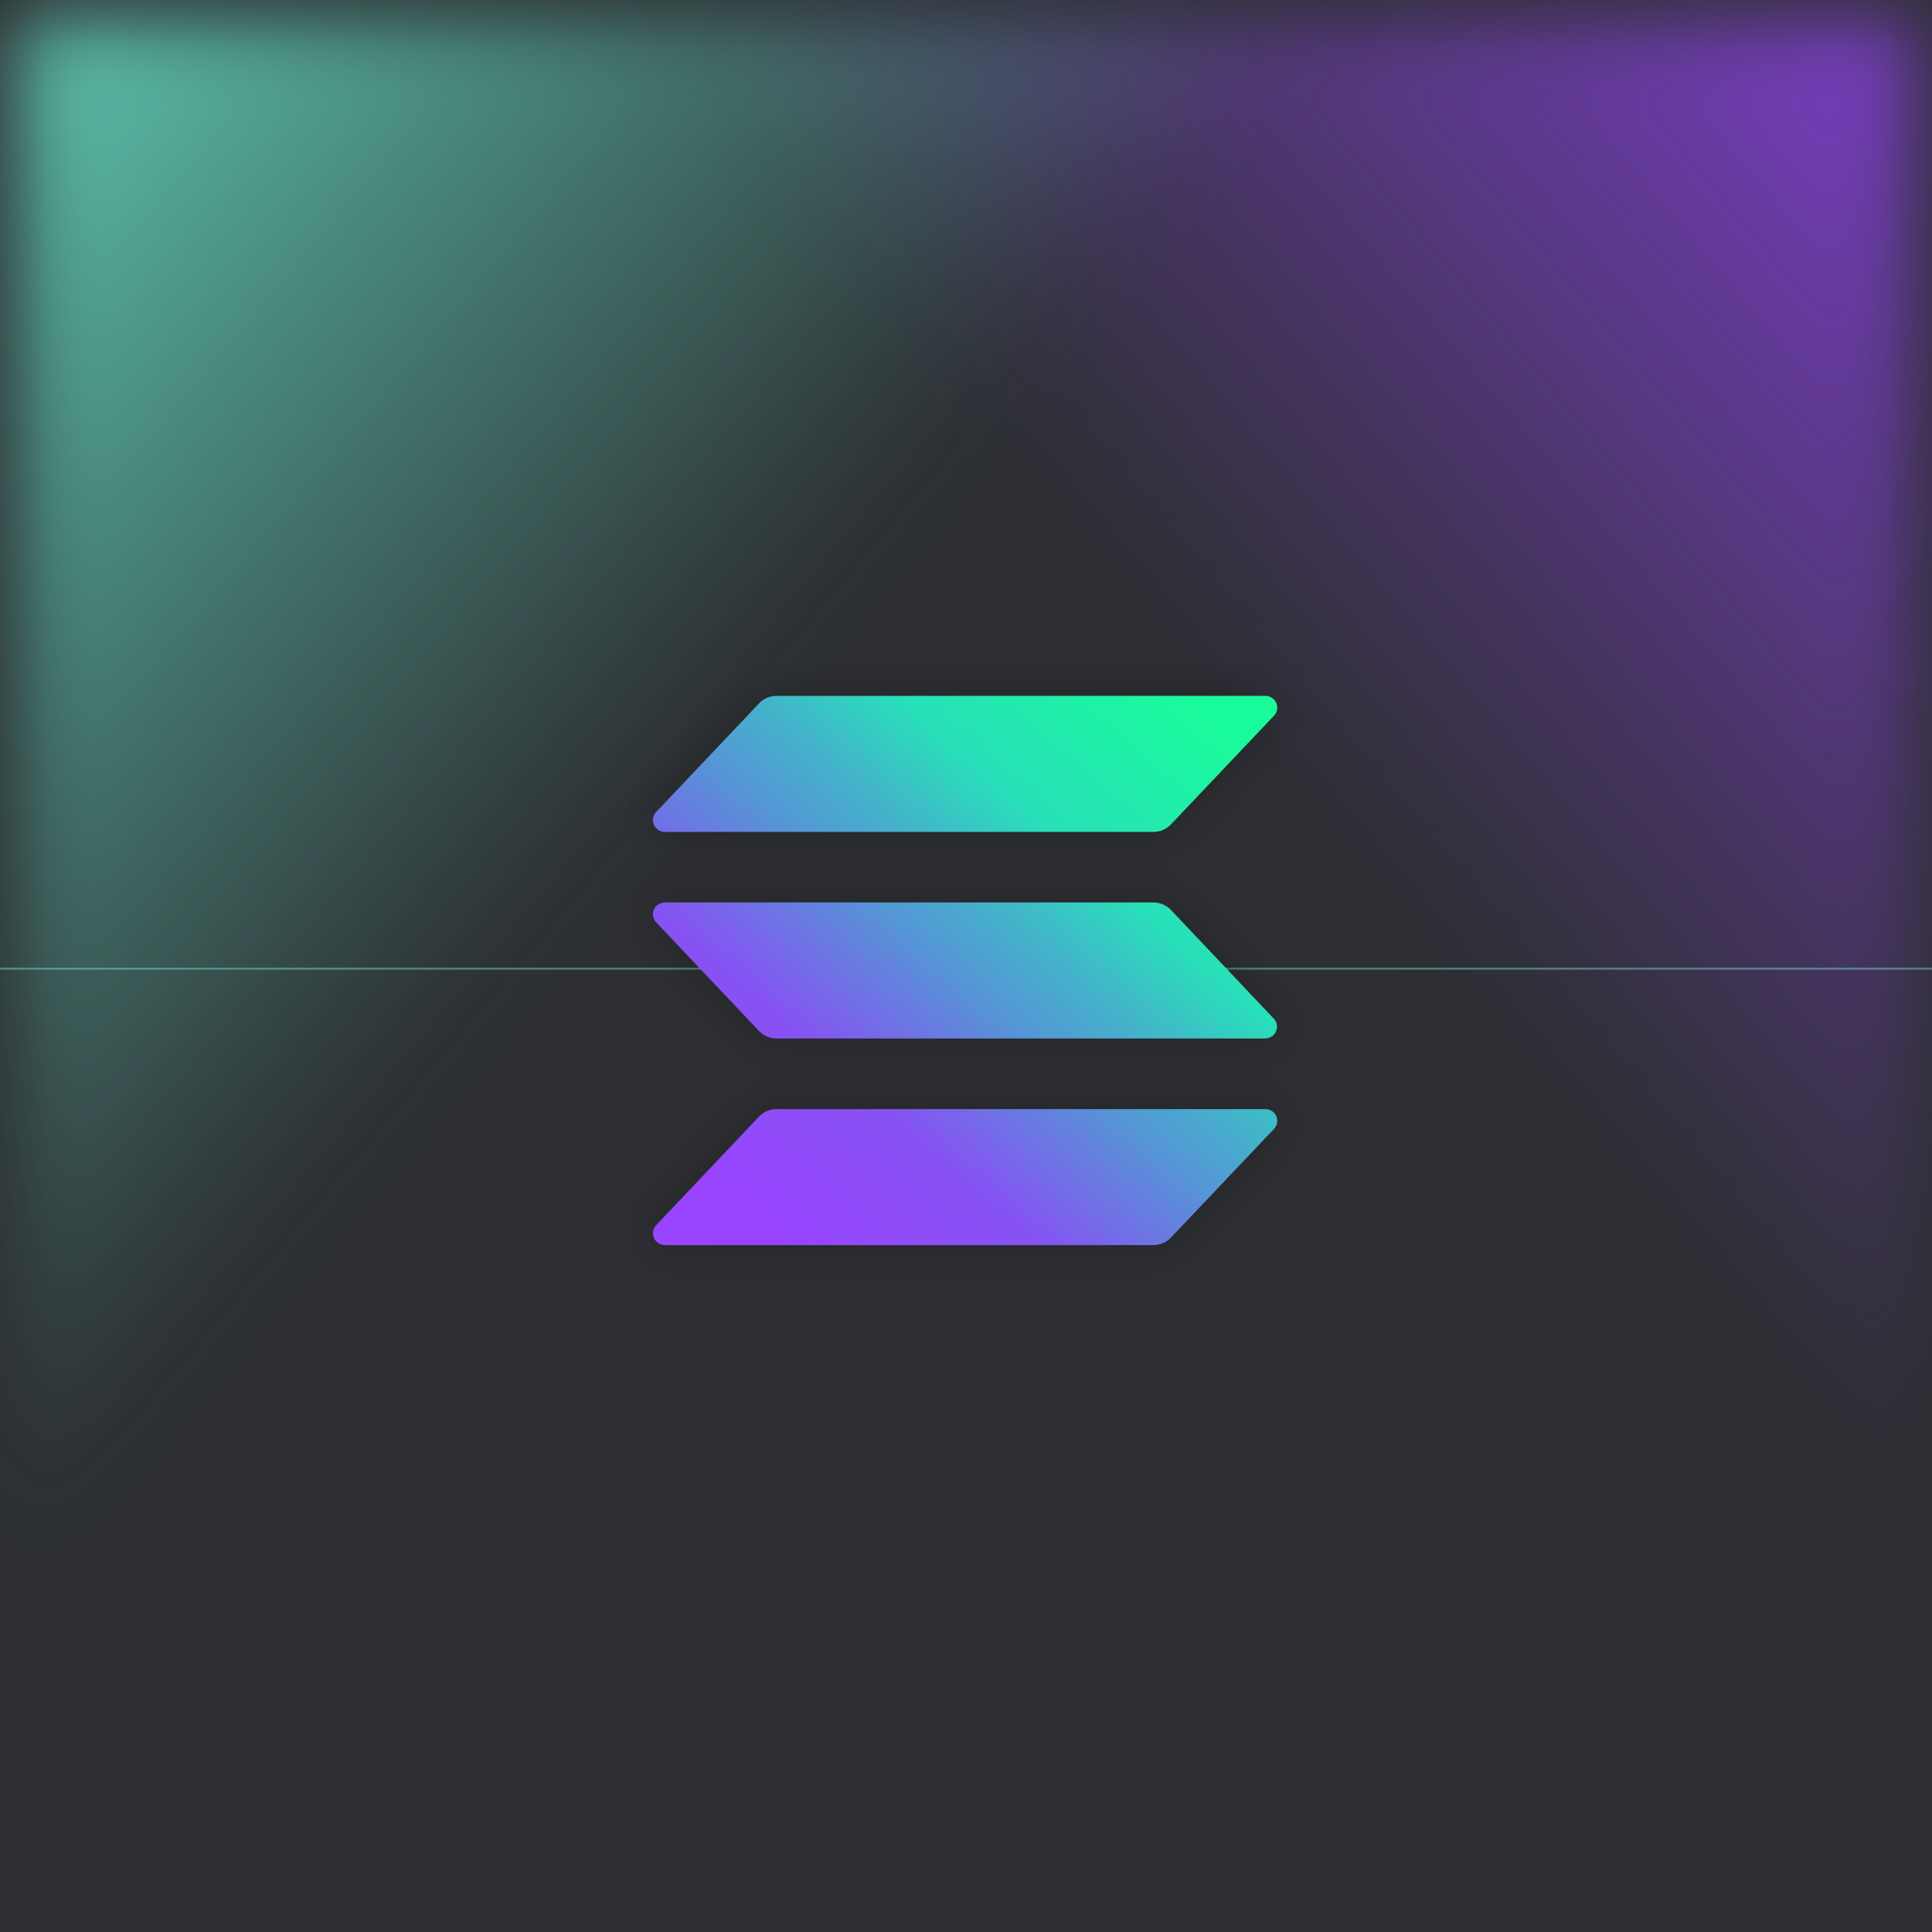
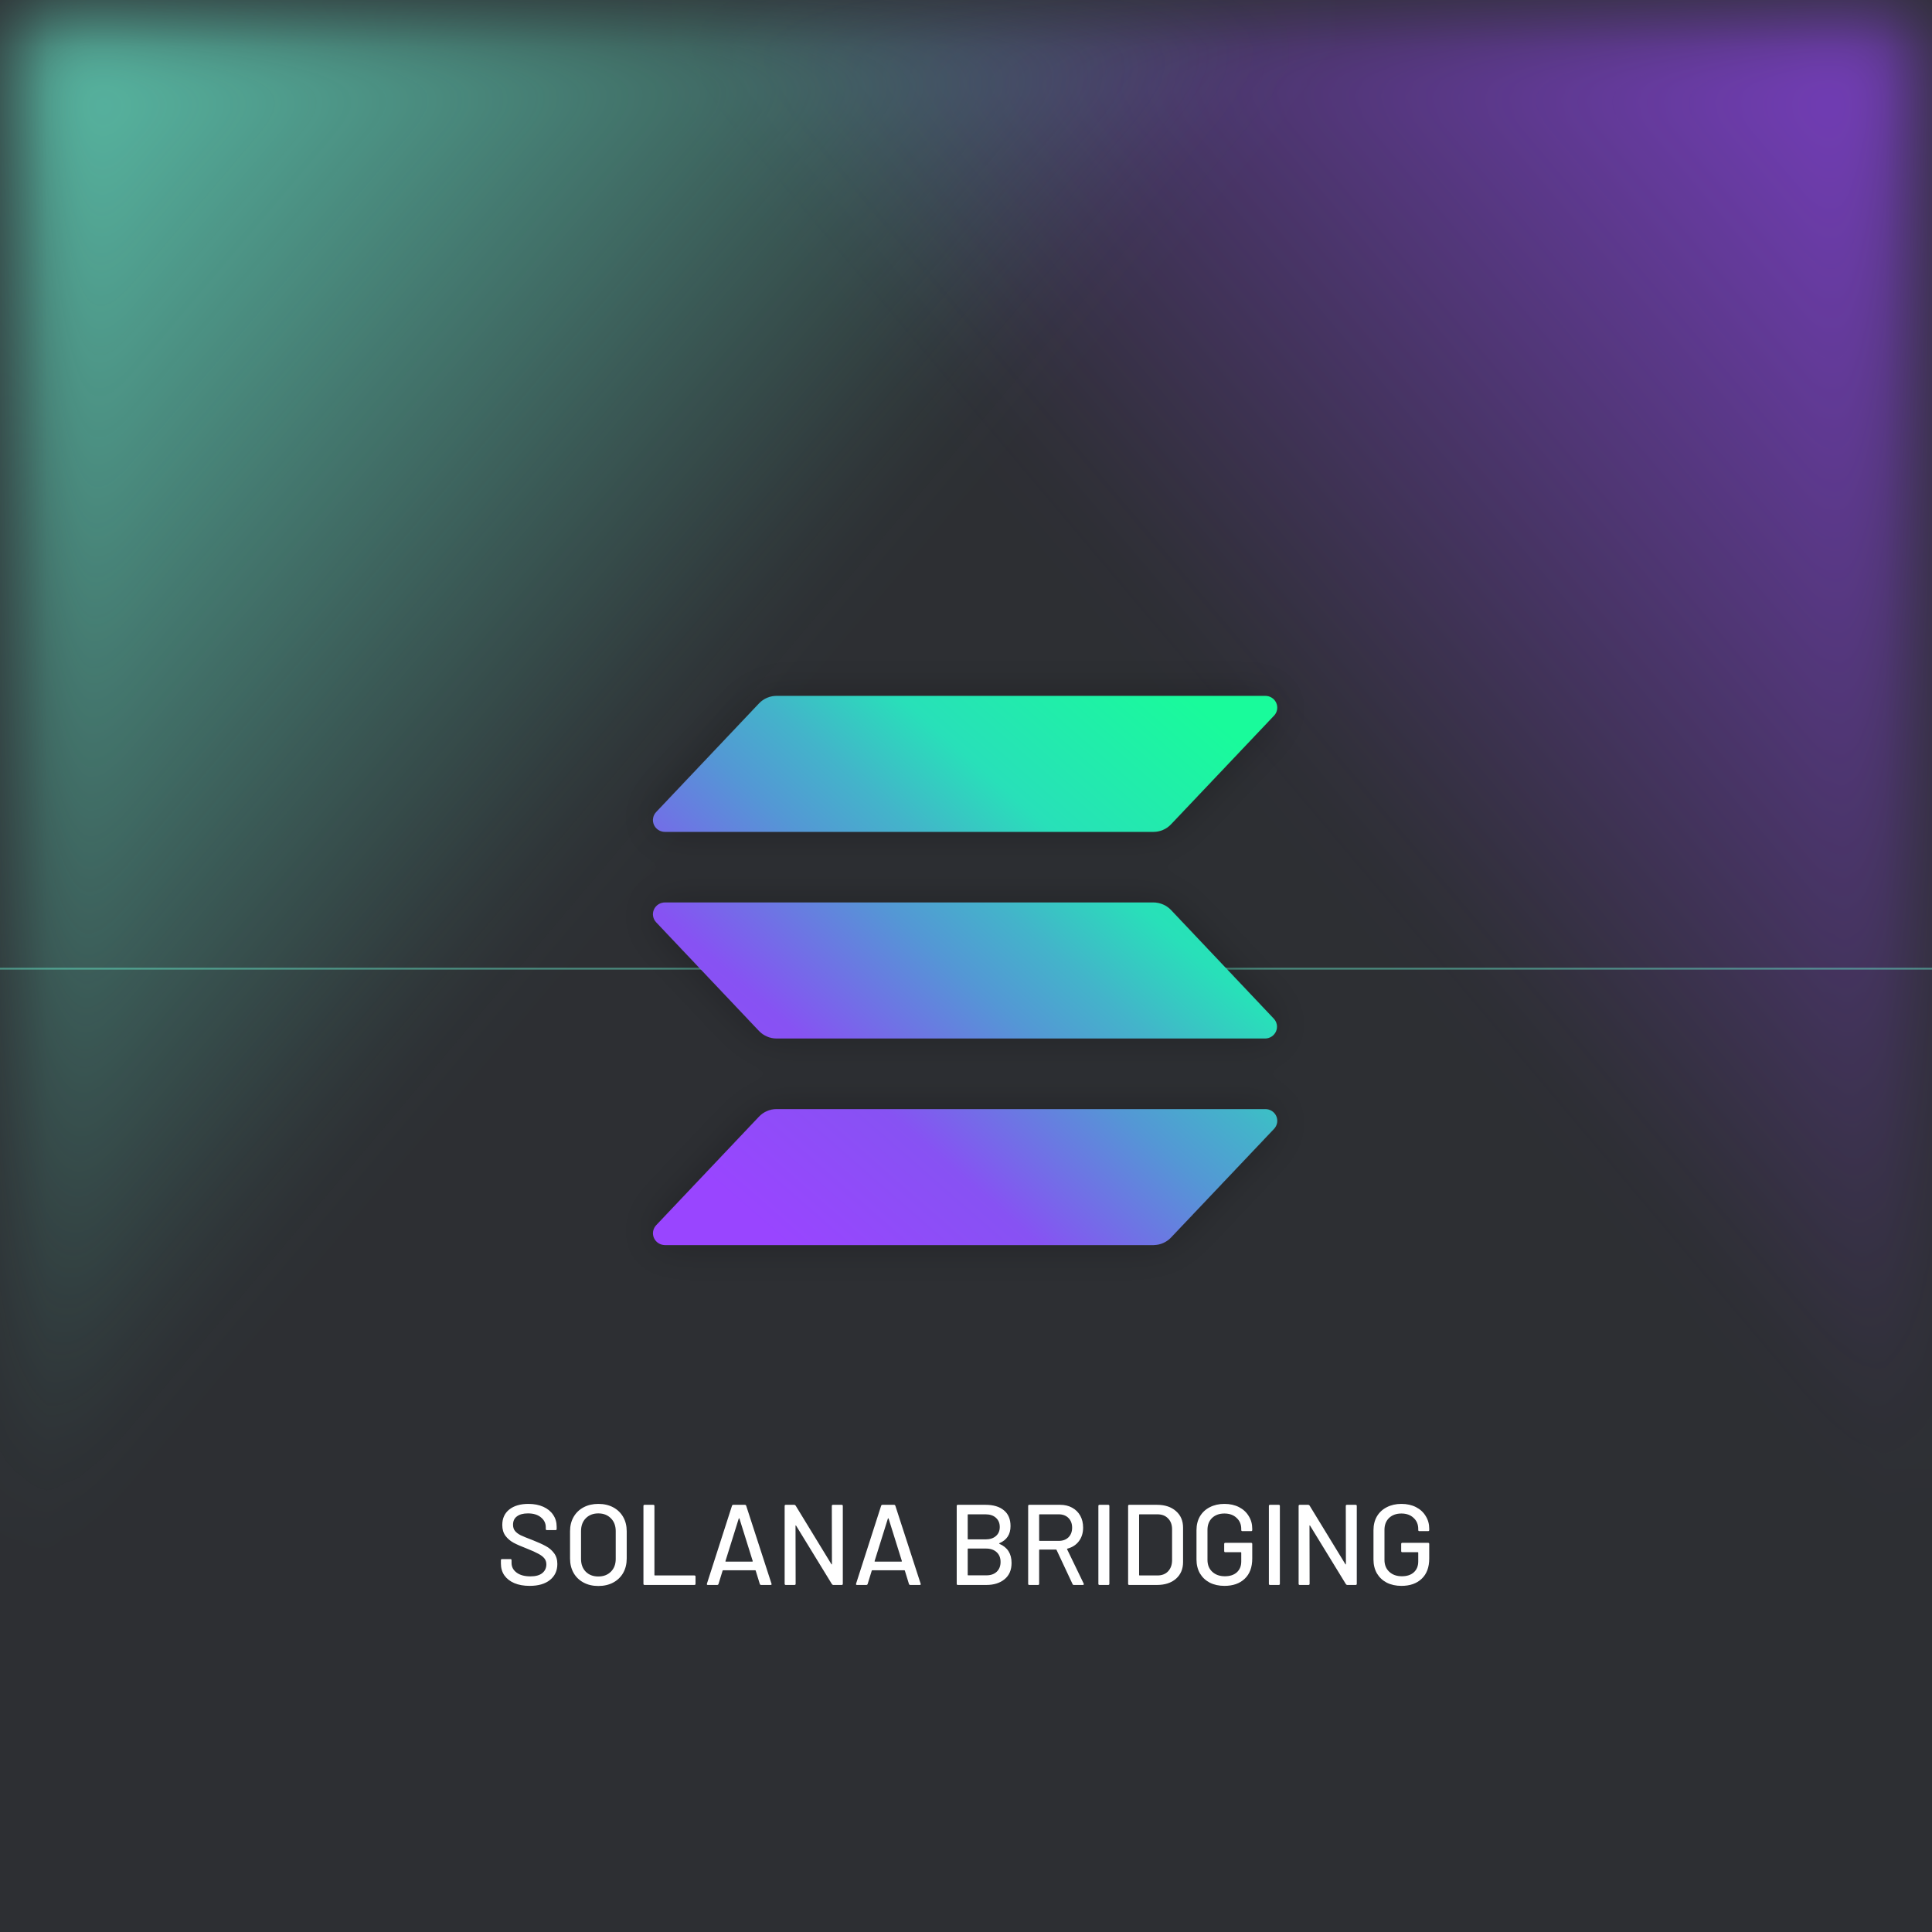
<svg xmlns="http://www.w3.org/2000/svg" width="1080" height="1080" viewBox="0 0 1080 1080" fill="none">
  <g clip-path="url(#clip0_6156_15206)">
    <rect width="1080" height="1080" fill="#2D2F33" />
    <g filter="url(#filter0_f_6156_15206)">
      <path d="M1551.5 -56H362.731H144.5L1551.5 1351V-56Z" fill="url(#paint0_linear_6156_15206)" />
    </g>
    <g filter="url(#filter1_f_6156_15206)">
      <path d="M-454 -56H734.769H953L-454 1351V-56Z" fill="url(#paint1_linear_6156_15206)" />
    </g>
    <line x1="-1482" y1="541.5" x2="1713" y2="541.5" stroke="url(#paint2_linear_6156_15206)" stroke-opacity="0.45" />
    <g filter="url(#filter2_d_6156_15206)">
-       <path d="M712.176 631.056L654.564 691.813C653.315 693.129 651.805 694.18 650.127 694.9C648.45 695.621 646.64 695.995 644.809 696H371.692C370.392 695.993 369.122 695.615 368.037 694.912C366.951 694.209 366.097 693.21 365.577 692.038C365.058 690.867 364.895 689.572 365.11 688.311C365.325 687.05 365.907 685.877 366.786 684.936L424.328 624.179C425.576 622.863 427.086 621.812 428.764 621.092C430.442 620.371 432.252 619.997 434.082 619.992H707.2C708.514 619.966 709.806 620.323 710.915 621.018C712.023 621.712 712.898 622.714 713.43 623.896C713.962 625.078 714.126 626.389 713.903 627.663C713.68 628.937 713.079 630.117 712.176 631.056ZM654.564 508.67C653.31 507.36 651.799 506.313 650.122 505.594C648.446 504.874 646.638 504.496 644.809 504.483H371.692C370.389 504.484 369.115 504.858 368.026 505.56C366.936 506.262 366.079 507.262 365.558 508.436C365.038 509.61 364.876 510.909 365.095 512.172C365.313 513.435 365.901 514.608 366.786 515.547L424.328 576.345C425.582 577.655 427.092 578.702 428.769 579.422C430.446 580.141 432.253 580.519 434.082 580.532H707.2C708.497 580.52 709.763 580.138 710.844 579.433C711.925 578.728 712.776 577.729 713.292 576.558C713.808 575.387 713.968 574.095 713.752 572.836C713.537 571.578 712.955 570.408 712.077 569.468L654.564 508.67ZM371.692 465.023H644.809C646.64 465.018 648.45 464.644 650.127 463.924C651.805 463.203 653.315 462.153 654.564 460.836L712.176 400.066C712.846 399.361 713.35 398.52 713.654 397.602C713.957 396.684 714.051 395.712 713.93 394.754C713.809 393.797 713.476 392.877 712.953 392.06C712.431 391.243 711.732 390.549 710.907 390.027C709.802 389.332 708.511 388.975 707.2 389.001H434.082C432.252 389.006 430.442 389.381 428.764 390.101C427.086 390.821 425.576 391.872 424.328 393.189L366.786 453.959C365.901 454.898 365.313 456.071 365.095 457.334C364.876 458.597 365.038 459.896 365.558 461.07C366.079 462.244 366.936 463.244 368.026 463.946C369.115 464.648 370.389 465.022 371.692 465.023Z" fill="url(#paint3_linear_6156_15206)" />
+       <path d="M712.176 631.056L654.564 691.813C653.315 693.129 651.805 694.18 650.127 694.901C648.45 695.621 646.64 695.995 644.809 696H371.692C370.392 695.993 369.122 695.615 368.037 694.912C366.951 694.209 366.097 693.21 365.577 692.038C365.058 690.867 364.895 689.572 365.11 688.311C365.325 687.05 365.907 685.877 366.786 684.936L424.328 624.179C425.576 622.863 427.086 621.812 428.764 621.092C430.442 620.371 432.252 619.997 434.082 619.992H707.2C708.514 619.966 709.806 620.323 710.915 621.018C712.023 621.712 712.898 622.714 713.43 623.896C713.962 625.078 714.126 626.389 713.903 627.663C713.68 628.937 713.079 630.117 712.176 631.056ZM654.564 508.67C653.31 507.36 651.799 506.313 650.122 505.594C648.446 504.874 646.638 504.496 644.809 504.483H371.692C370.389 504.484 369.115 504.858 368.026 505.56C366.936 506.262 366.079 507.262 365.558 508.436C365.038 509.61 364.876 510.909 365.095 512.172C365.313 513.435 365.901 514.608 366.786 515.547L424.328 576.345C425.582 577.655 427.092 578.702 428.769 579.422C430.446 580.141 432.253 580.519 434.082 580.532H707.2C708.497 580.52 709.763 580.138 710.844 579.433C711.925 578.728 712.776 577.729 713.292 576.558C713.808 575.387 713.968 574.095 713.752 572.836C713.537 571.578 712.955 570.408 712.077 569.468L654.564 508.67ZM371.692 465.023H644.809C646.64 465.018 648.45 464.644 650.127 463.924C651.805 463.203 653.315 462.153 654.564 460.836L712.176 400.066C712.846 399.361 713.35 398.52 713.654 397.602C713.957 396.684 714.051 395.712 713.93 394.754C713.809 393.797 713.476 392.877 712.953 392.06C712.431 391.243 711.732 390.549 710.907 390.027C709.802 389.332 708.511 388.975 707.2 389.001H434.082C432.252 389.006 430.442 389.381 428.764 390.101C427.086 390.821 425.576 391.872 424.328 393.189L366.786 453.959C365.901 454.898 365.313 456.071 365.095 457.334C364.876 458.597 365.038 459.896 365.558 461.07C366.079 462.244 366.936 463.244 368.026 463.946C369.115 464.648 370.389 465.022 371.692 465.023Z" fill="url(#paint3_linear_6156_15206)" />
    </g>
+     <path d="M296.072 886.512C292.787 886.512 289.928 886 287.496 884.976C285.107 883.952 283.251 882.501 281.928 880.624C280.648 878.747 280.008 876.549 280.008 874.032V872.176C280.008 871.749 280.221 871.536 280.648 871.536H285.32C285.747 871.536 285.96 871.749 285.96 872.176V873.712C285.96 875.888 286.899 877.68 288.776 879.088C290.653 880.496 293.235 881.2 296.52 881.2C299.464 881.2 301.683 880.581 303.176 879.344C304.669 878.107 305.416 876.485 305.416 874.48C305.416 873.157 305.032 872.027 304.264 871.088C303.496 870.149 302.365 869.296 300.872 868.528C299.421 867.717 297.288 866.757 294.472 865.648C291.357 864.453 288.883 863.365 287.048 862.384C285.256 861.403 283.763 860.123 282.568 858.544C281.373 856.923 280.776 854.896 280.776 852.464C280.776 848.795 282.077 845.915 284.68 843.824C287.325 841.733 290.888 840.688 295.368 840.688C298.525 840.688 301.299 841.221 303.688 842.288C306.077 843.355 307.912 844.848 309.192 846.768C310.515 848.688 311.176 850.907 311.176 853.424V854.704C311.176 855.131 310.963 855.344 310.536 855.344H305.736C305.309 855.344 305.096 855.131 305.096 854.704V853.744C305.096 851.525 304.2 849.691 302.408 848.24C300.659 846.747 298.227 846 295.112 846C292.467 846 290.419 846.555 288.968 847.664C287.517 848.731 286.792 850.288 286.792 852.336C286.792 853.744 287.155 854.896 287.88 855.792C288.605 856.688 289.672 857.499 291.08 858.224C292.531 858.907 294.728 859.803 297.672 860.912C300.701 862.107 303.155 863.216 305.032 864.24C306.909 865.221 308.467 866.544 309.704 868.208C310.941 869.829 311.56 871.856 311.56 874.288C311.56 878.043 310.173 881.029 307.4 883.248C304.669 885.424 300.893 886.512 296.072 886.512ZM334.465 886.576C331.35 886.576 328.598 885.936 326.209 884.656C323.82 883.376 321.964 881.584 320.641 879.28C319.318 876.933 318.657 874.245 318.657 871.216V855.984C318.657 852.955 319.318 850.288 320.641 847.984C321.964 845.68 323.82 843.888 326.209 842.608C328.598 841.328 331.35 840.688 334.465 840.688C337.622 840.688 340.396 841.328 342.785 842.608C345.174 843.888 347.03 845.68 348.353 847.984C349.676 850.288 350.337 852.955 350.337 855.984V871.216C350.337 874.245 349.676 876.933 348.353 879.28C347.03 881.584 345.174 883.376 342.785 884.656C340.396 885.936 337.622 886.576 334.465 886.576ZM334.465 881.264C337.366 881.264 339.713 880.368 341.505 878.576C343.297 876.784 344.193 874.416 344.193 871.472V855.92C344.193 852.933 343.297 850.544 341.505 848.752C339.713 846.917 337.366 846 334.465 846C331.564 846 329.217 846.917 327.425 848.752C325.676 850.544 324.801 852.933 324.801 855.92V871.472C324.801 874.416 325.676 876.784 327.425 878.576C329.217 880.368 331.564 881.264 334.465 881.264ZM360.326 886C359.899 886 359.686 885.787 359.686 885.36V841.84C359.686 841.413 359.899 841.2 360.326 841.2H365.19C365.616 841.2 365.83 841.413 365.83 841.84V880.432C365.83 880.603 365.915 880.688 366.086 880.688H388.166C388.592 880.688 388.806 880.901 388.806 881.328V885.36C388.806 885.787 388.592 886 388.166 886H360.326ZM425.511 886C425.127 886 424.871 885.829 424.743 885.488L422.439 878C422.396 877.872 422.311 877.808 422.183 877.808H404.199C404.071 877.808 403.985 877.872 403.943 878L401.639 885.488C401.511 885.829 401.255 886 400.871 886H395.687C395.217 886 395.047 885.765 395.174 885.296L409.191 841.712C409.319 841.371 409.575 841.2 409.958 841.2H416.359C416.743 841.2 416.999 841.371 417.127 841.712L431.271 885.296L431.335 885.552C431.335 885.851 431.143 886 430.759 886H425.511ZM405.543 872.624C405.5 872.709 405.5 872.795 405.543 872.88C405.628 872.923 405.713 872.944 405.799 872.944H420.519C420.604 872.944 420.668 872.923 420.711 872.88C420.796 872.795 420.817 872.709 420.775 872.624L413.351 848.88C413.308 848.795 413.244 848.752 413.159 848.752C413.073 848.752 413.009 848.795 412.967 848.88L405.543 872.624ZM464.991 841.84C464.991 841.413 465.204 841.2 465.631 841.2H470.495C470.922 841.2 471.135 841.413 471.135 841.84V885.36C471.135 885.787 470.922 886 470.495 886H465.823C465.524 886 465.268 885.851 465.055 885.552L445.023 852.848C444.98 852.72 444.916 852.677 444.831 852.72C444.746 852.72 444.703 852.784 444.703 852.912L444.767 885.36C444.767 885.787 444.554 886 444.127 886H439.263C438.836 886 438.623 885.787 438.623 885.36V841.84C438.623 841.413 438.836 841.2 439.263 841.2H443.999C444.298 841.2 444.554 841.349 444.767 841.648L464.735 874.352C464.778 874.48 464.842 874.544 464.927 874.544C465.012 874.501 465.055 874.416 465.055 874.288L464.991 841.84ZM508.886 886C508.502 886 508.246 885.829 508.118 885.488L505.814 878C505.771 877.872 505.686 877.808 505.558 877.808H487.574C487.446 877.808 487.36 877.872 487.318 878L485.014 885.488C484.886 885.829 484.63 886 484.246 886H479.062C478.592 886 478.422 885.765 478.549 885.296L492.566 841.712C492.694 841.371 492.95 841.2 493.333 841.2H499.734C500.118 841.2 500.374 841.371 500.502 841.712L514.646 885.296L514.71 885.552C514.71 885.851 514.518 886 514.134 886H508.886ZM488.918 872.624C488.875 872.709 488.875 872.795 488.918 872.88C489.003 872.923 489.088 872.944 489.174 872.944H503.894C503.979 872.944 504.043 872.923 504.086 872.88C504.171 872.795 504.192 872.709 504.15 872.624L496.726 848.88C496.683 848.795 496.619 848.752 496.534 848.752C496.448 848.752 496.384 848.795 496.342 848.88L488.918 872.624ZM558.683 862.64C558.469 862.768 558.469 862.896 558.683 863.024C563.205 864.944 565.467 868.507 565.467 873.712C565.467 877.637 564.165 880.667 561.562 882.8C558.96 884.933 555.568 886 551.387 886H535.451C535.024 886 534.811 885.787 534.811 885.36V841.84C534.811 841.413 535.024 841.2 535.451 841.2H550.875C555.312 841.2 558.747 842.224 561.179 844.272C563.653 846.277 564.891 849.221 564.891 853.104C564.891 857.712 562.821 860.891 558.683 862.64ZM541.211 846.512C541.04 846.512 540.955 846.597 540.955 846.768V860.272C540.955 860.443 541.04 860.528 541.211 860.528H550.875C553.349 860.528 555.291 859.909 556.699 858.672C558.149 857.435 558.875 855.749 558.875 853.616C558.875 851.44 558.149 849.712 556.699 848.432C555.291 847.152 553.349 846.512 550.875 846.512H541.211ZM551.387 880.624C553.819 880.624 555.739 879.963 557.147 878.64C558.597 877.275 559.323 875.44 559.323 873.136C559.323 870.832 558.597 869.019 557.147 867.696C555.696 866.331 553.712 865.648 551.195 865.648H541.211C541.04 865.648 540.955 865.733 540.955 865.904V880.368C540.955 880.539 541.04 880.624 541.211 880.624H551.387ZM600.284 886C599.943 886 599.708 885.851 599.58 885.552L590.62 866.416C590.577 866.288 590.492 866.224 590.364 866.224H581.148C580.977 866.224 580.892 866.309 580.892 866.48V885.36C580.892 885.787 580.679 886 580.252 886H575.388C574.961 886 574.748 885.787 574.748 885.36V841.84C574.748 841.413 574.961 841.2 575.388 841.2H592.604C595.164 841.2 597.404 841.733 599.324 842.8C601.287 843.867 602.801 845.36 603.868 847.28C604.935 849.2 605.468 851.419 605.468 853.936C605.468 856.923 604.679 859.461 603.1 861.552C601.564 863.6 599.409 864.987 596.636 865.712C596.465 865.797 596.423 865.904 596.508 866.032L605.788 885.232C605.831 885.317 605.852 885.424 605.852 885.552C605.852 885.851 605.681 886 605.34 886H600.284ZM581.148 846.512C580.977 846.512 580.892 846.597 580.892 846.768V861.104C580.892 861.275 580.977 861.36 581.148 861.36H591.836C594.097 861.36 595.911 860.699 597.276 859.376C598.641 858.011 599.324 856.219 599.324 854C599.324 851.739 598.641 849.925 597.276 848.56C595.911 847.195 594.097 846.512 591.836 846.512H581.148ZM614.638 886C614.211 886 613.998 885.787 613.998 885.36V841.84C613.998 841.413 614.211 841.2 614.638 841.2H619.502C619.929 841.2 620.142 841.413 620.142 841.84V885.36C620.142 885.787 619.929 886 619.502 886H614.638ZM631.263 886C630.836 886 630.623 885.787 630.623 885.36V841.84C630.623 841.413 630.836 841.2 631.263 841.2H646.751C651.188 841.2 654.73 842.373 657.375 844.72C660.02 847.024 661.343 850.117 661.343 854V873.2C661.343 877.083 660.02 880.197 657.375 882.544C654.73 884.848 651.188 886 646.751 886H631.263ZM636.767 880.432C636.767 880.603 636.852 880.688 637.023 880.688H647.007C649.482 880.688 651.444 879.941 652.895 878.448C654.388 876.912 655.156 874.864 655.199 872.304V854.896C655.199 852.336 654.452 850.309 652.959 848.816C651.508 847.28 649.524 846.512 647.007 846.512H637.023C636.852 846.512 636.767 846.597 636.767 846.768V880.432ZM684.461 886.512C681.389 886.512 678.658 885.915 676.269 884.72C673.922 883.483 672.087 881.755 670.765 879.536C669.485 877.275 668.845 874.693 668.845 871.792V855.408C668.845 852.464 669.485 849.883 670.765 847.664C672.087 845.445 673.922 843.739 676.269 842.544C678.658 841.307 681.389 840.688 684.461 840.688C687.533 840.688 690.242 841.285 692.589 842.48C694.935 843.675 696.749 845.339 698.029 847.472C699.351 849.563 700.013 851.931 700.013 854.576V855.28C700.013 855.707 699.799 855.92 699.373 855.92H694.509C694.082 855.92 693.869 855.707 693.869 855.28V854.704C693.869 852.144 692.994 850.075 691.245 848.496C689.538 846.875 687.277 846.064 684.461 846.064C681.602 846.064 679.298 846.896 677.549 848.56C675.842 850.224 674.989 852.443 674.989 855.216V871.984C674.989 874.757 675.885 876.976 677.677 878.64C679.469 880.304 681.815 881.136 684.717 881.136C687.533 881.136 689.751 880.411 691.373 878.96C693.037 877.467 693.869 875.44 693.869 872.88V867.952C693.869 867.781 693.783 867.696 693.613 867.696H684.973C684.546 867.696 684.333 867.483 684.333 867.056V863.088C684.333 862.661 684.546 862.448 684.973 862.448H699.373C699.799 862.448 700.013 862.661 700.013 863.088V871.216C700.013 876.123 698.605 879.899 695.789 882.544C693.015 885.189 689.239 886.512 684.461 886.512ZM709.951 886C709.524 886 709.311 885.787 709.311 885.36V841.84C709.311 841.413 709.524 841.2 709.951 841.2H714.815C715.241 841.2 715.455 841.413 715.455 841.84V885.36C715.455 885.787 715.241 886 714.815 886H709.951ZM752.304 841.84C752.304 841.413 752.517 841.2 752.944 841.2H757.808C758.234 841.2 758.448 841.413 758.448 841.84V885.36C758.448 885.787 758.234 886 757.808 886H753.136C752.837 886 752.581 885.851 752.368 885.552L732.336 852.848C732.293 852.72 732.229 852.677 732.144 852.72C732.058 852.72 732.016 852.784 732.016 852.912L732.08 885.36C732.08 885.787 731.866 886 731.44 886H726.576C726.149 886 725.936 885.787 725.936 885.36V841.84C725.936 841.413 726.149 841.2 726.576 841.2H731.312C731.61 841.2 731.866 841.349 732.08 841.648L752.048 874.352C752.09 874.48 752.154 874.544 752.24 874.544C752.325 874.501 752.368 874.416 752.368 874.288L752.304 841.84ZM783.398 886.512C780.326 886.512 777.595 885.915 775.206 884.72C772.859 883.483 771.025 881.755 769.702 879.536C768.422 877.275 767.782 874.693 767.782 871.792V855.408C767.782 852.464 768.422 849.883 769.702 847.664C771.025 845.445 772.859 843.739 775.206 842.544C777.595 841.307 780.326 840.688 783.398 840.688C786.47 840.688 789.179 841.285 791.526 842.48C793.873 843.675 795.686 845.339 796.966 847.472C798.289 849.563 798.95 851.931 798.95 854.576V855.28C798.95 855.707 798.737 855.92 798.31 855.92H793.446C793.019 855.92 792.806 855.707 792.806 855.28V854.704C792.806 852.144 791.931 850.075 790.182 848.496C788.475 846.875 786.214 846.064 783.398 846.064C780.539 846.064 778.235 846.896 776.486 848.56C774.779 850.224 773.926 852.443 773.926 855.216V871.984C773.926 874.757 774.822 876.976 776.614 878.64C778.406 880.304 780.753 881.136 783.654 881.136C786.47 881.136 788.689 880.411 790.31 878.96C791.974 877.467 792.806 875.44 792.806 872.88V867.952C792.806 867.781 792.721 867.696 792.55 867.696H783.91C783.483 867.696 783.27 867.483 783.27 867.056V863.088C783.27 862.661 783.483 862.448 783.91 862.448H798.31C798.737 862.448 798.95 862.661 798.95 863.088V871.216C798.95 876.123 797.542 879.899 794.726 882.544C791.953 885.189 788.177 886.512 783.398 886.512Z" fill="white" />
  </g>
  <defs>
    <filter id="filter0_f_6156_15206" x="89.5" y="-111" width="1517" height="1517" filterUnits="userSpaceOnUse" color-interpolation-filters="sRGB">
      <feFlood flood-opacity="0" result="BackgroundImageFix" />
      <feBlend mode="normal" in="SourceGraphic" in2="BackgroundImageFix" result="shape" />
      <feGaussianBlur stdDeviation="27.5" result="effect1_foregroundBlur_6156_15206" />
    </filter>
    <filter id="filter1_f_6156_15206" x="-509" y="-111" width="1517" height="1517" filterUnits="userSpaceOnUse" color-interpolation-filters="sRGB">
      <feFlood flood-opacity="0" result="BackgroundImageFix" />
      <feBlend mode="normal" in="SourceGraphic" in2="BackgroundImageFix" result="shape" />
      <feGaussianBlur stdDeviation="27.5" result="effect1_foregroundBlur_6156_15206" />
    </filter>
    <filter id="filter2_d_6156_15206" x="342.1" y="366.1" width="394.8" height="352.8" filterUnits="userSpaceOnUse" color-interpolation-filters="sRGB">
      <feFlood flood-opacity="0" result="BackgroundImageFix" />
      <feColorMatrix in="SourceAlpha" type="matrix" values="0 0 0 0 0 0 0 0 0 0 0 0 0 0 0 0 0 0 127 0" result="hardAlpha" />
      <feOffset />
      <feGaussianBlur stdDeviation="11.45" />
      <feComposite in2="hardAlpha" operator="out" />
      <feColorMatrix type="matrix" values="0 0 0 0 0 0 0 0 0 0 0 0 0 0 0 0 0 0 0.25 0" />
      <feBlend mode="normal" in2="BackgroundImageFix" result="effect1_dropShadow_6156_15206" />
      <feBlend mode="normal" in="SourceGraphic" in2="effect1_dropShadow_6156_15206" result="shape" />
    </filter>
    <linearGradient id="paint0_linear_6156_15206" x1="1417.5" y1="97" x2="848" y2="578.5" gradientUnits="userSpaceOnUse">
      <stop stop-color="#9945FF" />
      <stop offset="1" stop-color="#9945FF" stop-opacity="0" />
    </linearGradient>
    <linearGradient id="paint1_linear_6156_15206" x1="-320" y1="97" x2="249.5" y2="578.5" gradientUnits="userSpaceOnUse">
      <stop stop-color="#6CF9D8" />
      <stop offset="1" stop-color="#6CF9D8" stop-opacity="0" />
    </linearGradient>
    <linearGradient id="paint2_linear_6156_15206" x1="-1482" y1="542.5" x2="1713" y2="542.5" gradientUnits="userSpaceOnUse">
      <stop stop-color="#6CF9D8" stop-opacity="0" />
      <stop offset="0.216" stop-color="#6CF9D8" />
      <stop offset="0.798" stop-color="#6CF9D8" />
      <stop offset="1" stop-color="#6CF9D8" stop-opacity="0" />
    </linearGradient>
    <linearGradient id="paint3_linear_6156_15206" x1="394.458" y1="703.335" x2="675.531" y2="381.152" gradientUnits="userSpaceOnUse">
      <stop offset="0.08" stop-color="#9945FF" />
      <stop offset="0.3" stop-color="#8752F3" />
      <stop offset="0.5" stop-color="#5497D5" />
      <stop offset="0.6" stop-color="#43B4CA" />
      <stop offset="0.72" stop-color="#28E0B9" />
      <stop offset="0.97" stop-color="#19FB9B" />
    </linearGradient>
    <clipPath id="clip0_6156_15206">
      <rect width="1080" height="1080" fill="white" />
    </clipPath>
  </defs>
</svg>
